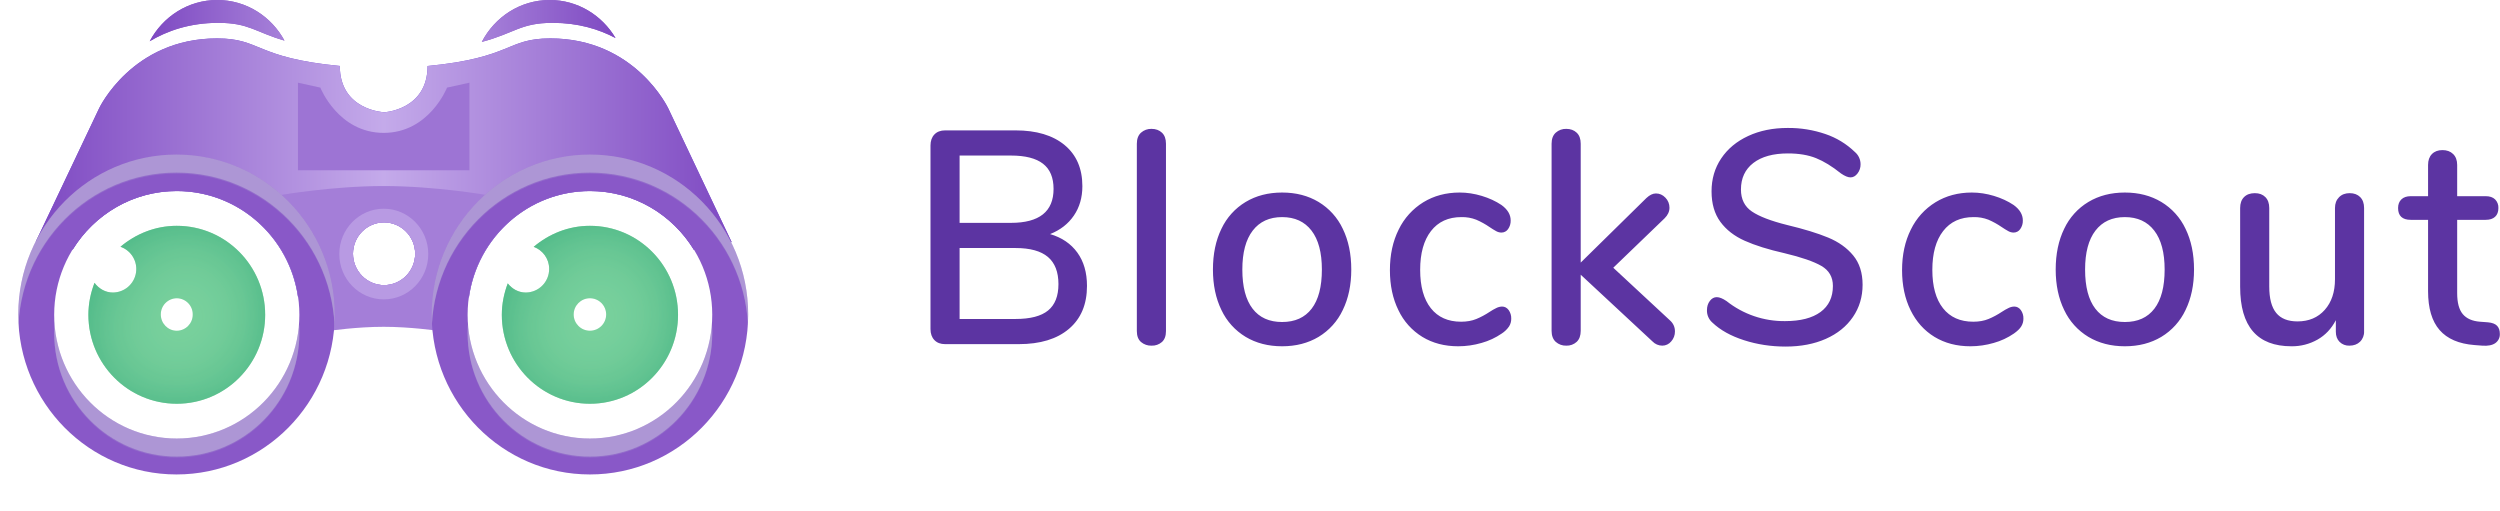
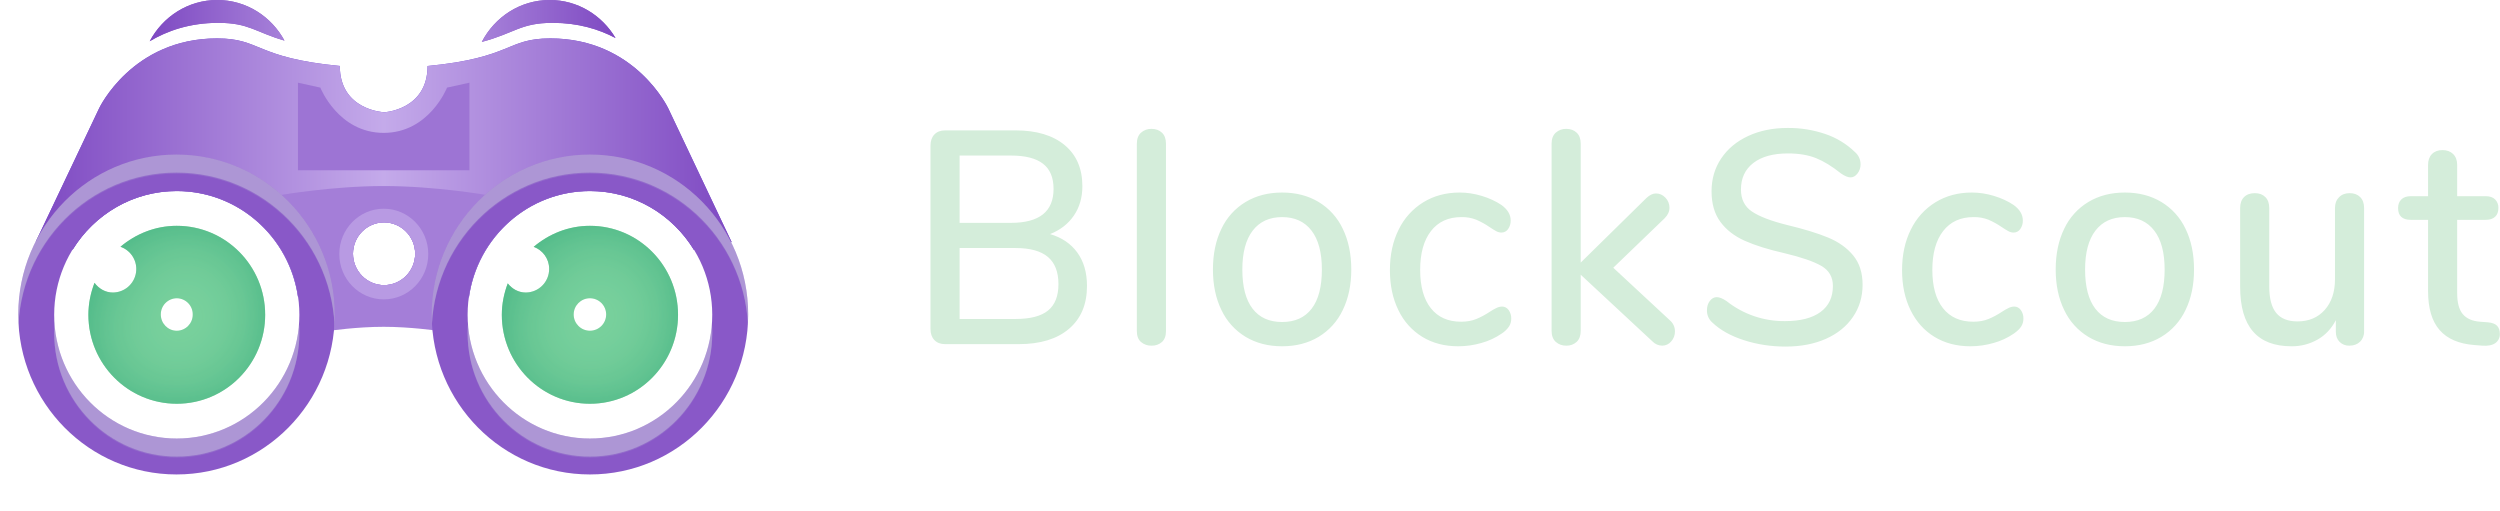
<svg xmlns="http://www.w3.org/2000/svg" height="28" width="137">
  <linearGradient id="a" x1="0%" y1="0%" y2="0%">
    <stop offset="0" stop-color="#7e49c2" />
    <stop offset=".5" stop-color="#c4aaea" />
    <stop offset="1" stop-color="#7e49c2" />
  </linearGradient>
  <filter id="b">
    <feOffset dy="1" in="SourceAlpha" />
    <feGaussianBlur result="blurOut" />
    <feFlood flood-color="#f6f6f6" result="floodOut" />
    <feComposite in="floodOut" in2="blurOut" operator="out" result="compOut" />
    <feComposite in="compOut" in2="SourceAlpha" operator="in" />
    <feComponentTransfer>
      <feFuncA slope=".25" type="linear" />
    </feComponentTransfer>
    <feBlend in2="SourceGraphic" />
  </filter>
  <filter id="c">
    <feOffset in="SourceAlpha" />
    <feGaussianBlur result="blurOut" stdDeviation="2.236" />
    <feFlood flood-color="#35b080" result="floodOut" />
    <feComposite in="floodOut" in2="blurOut" operator="out" result="compOut" />
    <feComposite in="compOut" in2="SourceAlpha" operator="in" />
    <feComponentTransfer>
      <feFuncA type="linear" />
    </feComponentTransfer>
    <feBlend in2="SourceGraphic" />
  </filter>
  <filter id="d">
    <feOffset dy="1" in="SourceAlpha" />
    <feGaussianBlur result="blurOut" />
    <feFlood flood-color="#f6f6f6" result="floodOut" />
    <feComposite in="floodOut" in2="blurOut" operator="out" result="compOut" />
    <feComposite in="compOut" in2="SourceAlpha" operator="in" />
    <feComponentTransfer>
      <feFuncA slope=".25" type="linear" />
    </feComponentTransfer>
    <feBlend in2="SourceGraphic" />
  </filter>
  <filter id="e">
    <feOffset in="SourceAlpha" />
    <feGaussianBlur result="blurOut" stdDeviation="2.236" />
    <feFlood flood-color="#35b080" result="floodOut" />
    <feComposite in="floodOut" in2="blurOut" operator="out" result="compOut" />
    <feComposite in="compOut" in2="SourceAlpha" operator="in" />
    <feComponentTransfer>
      <feFuncA type="linear" />
    </feComponentTransfer>
    <feBlend in2="SourceGraphic" />
  </filter>
  <path d="m30.285 1.252c-1.758 0-2.069.563-3.882 1.045.706-1.36 2.099-2.297 3.722-2.297 1.539 0 2.871.842 3.608 2.086-.913-.485-2.05-.834-3.448-.834zm-22.081 1.008c.712-1.339 2.093-2.26 3.702-2.26 1.595 0 2.967.906 3.684 2.226-1.596-.464-1.952-.974-3.626-.974-1.562 0-2.798.435-3.76 1.008z" fill="#8957c8" fill-rule="evenodd" />
  <path d="m30.285 1.252c-1.758 0-2.069.563-3.882 1.045.706-1.36 2.099-2.297 3.722-2.297 1.539 0 2.871.842 3.608 2.086-.913-.485-2.05-.834-3.448-.834zm-22.081 1.008c.712-1.339 2.093-2.26 3.702-2.26 1.595 0 2.967.906 3.684 2.226-1.596-.464-1.952-.974-3.626-.974-1.562 0-2.798.435-3.76 1.008z" fill="url(#a)" />
  <path d="m38.029 13.695c-1.181-1.933-3.289-3.226-5.701-3.226-3.376 0-6.161 2.527-6.627 5.812l-4.674.98v-.027l-4.702-.984c-.48-3.27-3.264-5.781-6.638-5.781-2.405 0-4.51 1.28-5.697 3.199l-2.029-.425 3.472-7.309s1.804-3.83 6.462-3.83c2.416 0 2.076 1.063 6.728 1.51 0 2.421 2.404 2.535 2.404 2.535v.008s2.403-.115 2.403-2.54c4.653-.448 4.312-1.513 6.729-1.513 4.658 0 6.462 3.836 6.462 3.836l3.471 7.323zm-16.982-1.508c-.941 0-1.703.77-1.703 1.719s.762 1.719 1.703 1.719c.94 0 1.703-.77 1.703-1.719s-.763-1.719-1.703-1.719z" fill="#704ad5" fill-rule="evenodd" />
  <path d="m38.029 13.695c-1.181-1.933-3.289-3.226-5.701-3.226-3.376 0-6.161 2.527-6.627 5.812l-4.674.98v-.027l-4.702-.984c-.48-3.27-3.264-5.781-6.638-5.781-2.405 0-4.51 1.28-5.697 3.199l-2.029-.425 3.472-7.309s1.804-3.83 6.462-3.83c2.416 0 2.076 1.063 6.728 1.51 0 2.421 2.404 2.535 2.404 2.535v.008s2.403-.115 2.403-2.54c4.653-.448 4.312-1.513 6.729-1.513 4.658 0 6.462 3.836 6.462 3.836l3.471 7.323zm-16.982-1.508c-.941 0-1.703.77-1.703 1.719s.762 1.719 1.703 1.719c.94 0 1.703-.77 1.703-1.719s-.763-1.719-1.703-1.719z" fill="url(#a)" />
  <g fill-rule="evenodd">
    <path d="m23.964 18.124s-1.477-.215-2.937-.215c-1.477 0-2.938.215-2.938.215l-2.67-7.443s2.8-.486 5.608-.486c2.799 0 5.607.486 5.607.486zm-2.917-5.937c-.941 0-1.703.77-1.703 1.719s.762 1.719 1.703 1.719c.94 0 1.703-.77 1.703-1.719s-.763-1.719-1.703-1.719z" fill="#a47ed8" />
    <path d="m21.031 16.406c-1.346 0-2.437-1.112-2.437-2.484s1.091-2.484 2.437-2.484 2.438 1.112 2.438 2.484-1.092 2.484-2.438 2.484zm.016-4.219c-.941 0-1.703.77-1.703 1.719s.762 1.719 1.703 1.719c.94 0 1.703-.77 1.703-1.719s-.763-1.719-1.703-1.719z" fill="#b89ae3" />
    <path d="m16.327 4.531v4.801h9.399v-4.801l-1.228.27s-.976 2.481-3.471 2.481c-2.496 0-3.472-2.481-3.472-2.481z" fill="#9d74d4" />
    <path d="m32.328 26c-4.789 0-8.672-3.925-8.672-8.766s3.883-8.765 8.672-8.765 8.672 3.924 8.672 8.765-3.883 8.766-8.672 8.766zm0-15.531c-3.702 0-6.703 3.036-6.703 6.781s3.001 6.781 6.703 6.781 6.703-3.036 6.703-6.781-3.001-6.781-6.703-6.781z" fill="#8958c8" filter="url(#b)" />
    <path d="m32.328 22.125c-2.666 0-4.828-2.183-4.828-4.875 0-.608.124-1.184.325-1.721.235.299.581.502.987.502a1.29 1.29 0 0 0 1.282-1.297c0-.56-.356-1.027-.848-1.208.838-.708 1.904-1.151 3.082-1.151 2.667 0 4.828 2.183 4.828 4.875s-2.161 4.875-4.828 4.875zm0-5.781a.89.89 0 1 0 -.001 1.78.89.89 0 0 0 .001-1.78z" fill="#80d6a1" filter="url(#c)" />
    <path d="m9.672 26c-4.789 0-8.672-3.925-8.672-8.766s3.883-8.765 8.672-8.765 8.672 3.924 8.672 8.765-3.883 8.766-8.672 8.766zm.015-15.531c-3.71 0-6.718 3.036-6.718 6.781s3.008 6.781 6.718 6.781c3.711 0 6.719-3.036 6.719-6.781s-3.008-6.781-6.719-6.781z" fill="#8958c8" filter="url(#d)" />
    <path d="m9.687 22.125c-2.675 0-4.843-2.183-4.843-4.875 0-.619.126-1.207.335-1.752.234.316.589.533 1.008.533a1.29 1.29 0 0 0 .414-2.509c.84-.706 1.907-1.147 3.086-1.147 2.676 0 4.844 2.183 4.844 4.875s-2.168 4.875-4.844 4.875zm0-5.781a.882.882 0 0 0 -.875.89c0 .492.392.891.875.891a.883.883 0 0 0 .875-.891.882.882 0 0 0 -.875-.89z" fill="#80d6a1" filter="url(#e)" />
-     <path d="m136.217 12.047h-1.564v4.021c0 .521.103.903.308 1.146.206.244.519.383.94.416l.442.033c.232.022.398.086.498.191.1.106.15.252.15.44a.584.584 0 0 1 -.245.507c-.163.117-.403.164-.719.141l-.426-.033c-.853-.066-1.49-.34-1.911-.822s-.632-1.194-.632-2.135v-3.905h-.948c-.463 0-.695-.216-.695-.648 0-.2.061-.357.182-.474.121-.116.292-.174.513-.174h.948v-1.712c0-.254.071-.454.213-.598s.334-.216.577-.216c.242 0 .437.072.584.216.148.144.221.344.221.598v1.712h1.564c.221 0 .392.058.513.174a.628.628 0 0 1 .182.474c0 .21-.061.371-.182.482s-.292.166-.513.166zm-7.471 6.895a.723.723 0 0 1 -.537-.207c-.137-.139-.205-.324-.205-.557v-.631c-.242.465-.576.82-1.003 1.063a2.825 2.825 0 0 1 -1.429.366c-1.875 0-2.812-1.086-2.812-3.257v-4.32c0-.255.071-.454.213-.598.143-.144.34-.216.593-.216.242 0 .434.072.576.216s.213.343.213.598v4.303c0 .654.127 1.136.38 1.446.252.31.642.465 1.168.465.621 0 1.119-.21 1.493-.631s.561-.981.561-1.678v-3.905c0-.244.073-.44.221-.59.147-.15.342-.224.584-.224s.434.072.577.216c.142.144.213.343.213.598v6.763a.753.753 0 0 1 -.221.564c-.148.144-.343.216-.585.216zm-10.306-.481c-.574.343-1.239.515-1.998.515-.758 0-1.424-.172-1.998-.515a3.406 3.406 0 0 1 -1.326-1.471c-.311-.637-.466-1.376-.466-2.218 0-.853.155-1.598.466-2.235a3.397 3.397 0 0 1 1.326-1.47c.574-.344 1.24-.516 1.998-.516.759 0 1.424.172 1.998.516a3.406 3.406 0 0 1 1.327 1.47c.311.637.466 1.382.466 2.235 0 .842-.155 1.581-.466 2.218a3.414 3.414 0 0 1 -1.327 1.471zm-.387-5.824c-.379-.493-.916-.74-1.611-.74s-1.232.247-1.611.74-.568 1.204-.568 2.135c0 .942.187 1.656.56 2.143.374.488.914.731 1.619.731.706 0 1.245-.243 1.619-.731.374-.487.561-1.201.561-2.143 0-.931-.189-1.642-.569-2.135zm-9.918 4.993c.316 0 .594-.05.837-.15.242-.099.489-.232.742-.399a2.94 2.94 0 0 1 .348-.199.744.744 0 0 1 .316-.083c.147 0 .268.064.363.191a.77.77 0 0 1 .142.474c0 .155-.04.296-.119.423-.078.128-.213.258-.402.391a3.697 3.697 0 0 1 -1.106.515 4.577 4.577 0 0 1 -1.279.183c-.748 0-1.403-.172-1.967-.515-.563-.344-1-.831-1.311-1.463-.31-.631-.466-1.362-.466-2.193 0-.842.161-1.584.482-2.226a3.587 3.587 0 0 1 1.351-1.496c.579-.354 1.242-.532 1.99-.532.4 0 .803.061 1.208.183s.766.288 1.082.499c.337.244.505.526.505.847a.77.77 0 0 1 -.142.474.436.436 0 0 1 -.363.191.6.6 0 0 1 -.284-.075 4.299 4.299 0 0 1 -.364-.224 4.29 4.29 0 0 0 -.734-.407 2.12 2.12 0 0 0 -.814-.142c-.716 0-1.271.255-1.666.765-.395.509-.592 1.218-.592 2.127 0 .908.195 1.609.584 2.101.39.493.943.74 1.659.74zm-10.204-5.301c.927.222 1.677.452 2.251.69s1.032.565 1.374.98c.342.416.514.95.514 1.604 0 .664-.177 1.254-.53 1.769-.352.515-.847.914-1.484 1.197-.637.282-1.372.423-2.204.423-.8 0-1.561-.116-2.282-.349-.721-.232-1.298-.553-1.729-.963a.867.867 0 0 1 -.3-.682c0-.199.052-.368.157-.506.106-.139.232-.208.38-.208.147 0 .326.072.537.216a5.07 5.07 0 0 0 3.206 1.097c.842 0 1.49-.167 1.943-.499.452-.332.679-.808.679-1.429 0-.487-.211-.853-.632-1.097-.421-.243-1.095-.476-2.022-.697-.884-.2-1.611-.427-2.179-.682-.569-.254-1.014-.6-1.335-1.038s-.482-.994-.482-1.67.176-1.277.529-1.803.845-.936 1.477-1.229c.632-.294 1.353-.441 2.164-.441a6.2 6.2 0 0 1 2.069.333 4.298 4.298 0 0 1 1.611.98.88.88 0 0 1 .316.681.794.794 0 0 1 -.166.499c-.11.144-.239.216-.387.216-.137 0-.31-.072-.521-.216-.484-.388-.94-.668-1.366-.839-.427-.172-.94-.258-1.54-.258-.811 0-1.443.175-1.896.523-.452.349-.679.834-.679 1.454 0 .532.2.934.6 1.205.401.272 1.043.518 1.927.739zm-6.839 6.613a.747.747 0 0 1 -.537-.232l-3.932-3.656v3.074c0 .266-.074.468-.222.607a.798.798 0 0 1 -.568.207.829.829 0 0 1 -.577-.207c-.152-.139-.229-.341-.229-.607v-10.252c0-.266.077-.468.229-.606a.825.825 0 0 1 .577-.208c.231 0 .421.069.568.208.148.138.222.34.222.606v6.514l3.601-3.539c.179-.167.352-.25.521-.25.2 0 .374.078.521.233a.771.771 0 0 1 .221.548c0 .211-.089.405-.268.582l-2.812 2.708 3.096 2.875c.19.166.284.371.284.615a.8.8 0 0 1 -.205.548.632.632 0 0 1 -.49.232zm-11.024-1.312c.316 0 .595-.05.837-.15.242-.099.49-.232.742-.399a2.94 2.94 0 0 1 .348-.199.748.748 0 0 1 .316-.083c.147 0 .268.064.363.191a.77.77 0 0 1 .142.474.784.784 0 0 1 -.118.423 1.422 1.422 0 0 1 -.403.391 3.697 3.697 0 0 1 -1.106.515 4.572 4.572 0 0 1 -1.279.183c-.748 0-1.403-.172-1.966-.515a3.444 3.444 0 0 1 -1.311-1.463c-.311-.631-.466-1.362-.466-2.193 0-.842.16-1.584.481-2.226a3.6 3.6 0 0 1 1.351-1.496c.579-.354 1.242-.532 1.99-.532.4 0 .803.061 1.208.183.406.122.766.288 1.082.499.337.244.506.526.506.847a.777.777 0 0 1 -.142.474.436.436 0 0 1 -.364.191.603.603 0 0 1 -.284-.075 4.153 4.153 0 0 1 -.363-.224 4.295 4.295 0 0 0 -.735-.407 2.112 2.112 0 0 0 -.813-.142c-.716 0-1.272.255-1.667.765-.394.509-.592 1.218-.592 2.127 0 .908.195 1.609.585 2.101.389.493.942.74 1.658.74zm-7.81.831c-.574.343-1.24.515-1.998.515-.759 0-1.425-.172-1.998-.515a3.408 3.408 0 0 1 -1.327-1.471c-.311-.637-.466-1.376-.466-2.218 0-.853.155-1.598.466-2.235a3.4 3.4 0 0 1 1.327-1.47c.573-.344 1.239-.516 1.998-.516.758 0 1.424.172 1.998.516a3.404 3.404 0 0 1 1.326 1.47c.311.637.466 1.382.466 2.235 0 .842-.155 1.581-.466 2.218a3.412 3.412 0 0 1 -1.326 1.471zm-.387-5.824c-.379-.493-.916-.74-1.611-.74s-1.232.247-1.611.74-.569 1.204-.569 2.135c0 .942.187 1.656.561 2.143.373.488.913.731 1.619.731.705 0 1.245-.243 1.619-.731.373-.487.56-1.201.56-2.143 0-.931-.189-1.642-.568-2.135zm-8.766 6.305a.847.847 0 0 1 -.577-.199c-.152-.133-.229-.332-.229-.598v-10.269c0-.266.077-.468.229-.606a.825.825 0 0 1 .577-.208c.231 0 .421.069.568.208.148.138.222.34.222.606v10.269c0 .266-.074.465-.222.598a.815.815 0 0 1 -.568.199zm-3.538-3.273c0 1.008-.329 1.792-.987 2.351-.658.56-1.577.839-2.756.839h-4.028c-.253 0-.45-.074-.592-.224-.142-.149-.213-.351-.213-.606v-10.053c0-.255.071-.457.213-.606.142-.15.339-.225.592-.225h3.854c1.147 0 2.045.269 2.693.806.647.538.971 1.288.971 2.252 0 .62-.155 1.157-.466 1.611-.31.455-.745.792-1.303 1.014.642.188 1.14.526 1.493 1.013.353.488.529 1.097.529 1.828zm-1.832-5.317c0-.62-.192-1.08-.577-1.379-.384-.299-.971-.449-1.761-.449h-2.811v3.689h2.811c1.558 0 2.338-.62 2.338-1.861zm-.308 3.73c-.385-.326-.977-.49-1.777-.49h-3.064v3.888h3.064c.811 0 1.406-.155 1.785-.465s.568-.792.568-1.446c0-.664-.192-1.16-.576-1.487z" fill="#5c34a2" />
+     <path d="m136.217 12.047h-1.564v4.021c0 .521.103.903.308 1.146.206.244.519.383.94.416l.442.033c.232.022.398.086.498.191.1.106.15.252.15.44a.584.584 0 0 1 -.245.507c-.163.117-.403.164-.719.141l-.426-.033c-.853-.066-1.49-.34-1.911-.822s-.632-1.194-.632-2.135v-3.905h-.948c-.463 0-.695-.216-.695-.648 0-.2.061-.357.182-.474.121-.116.292-.174.513-.174h.948v-1.712c0-.254.071-.454.213-.598s.334-.216.577-.216c.242 0 .437.072.584.216.148.144.221.344.221.598v1.712h1.564c.221 0 .392.058.513.174a.628.628 0 0 1 .182.474c0 .21-.061.371-.182.482s-.292.166-.513.166zm-7.471 6.895a.723.723 0 0 1 -.537-.207c-.137-.139-.205-.324-.205-.557v-.631c-.242.465-.576.82-1.003 1.063a2.825 2.825 0 0 1 -1.429.366c-1.875 0-2.812-1.086-2.812-3.257v-4.32c0-.255.071-.454.213-.598.143-.144.34-.216.593-.216.242 0 .434.072.576.216s.213.343.213.598v4.303c0 .654.127 1.136.38 1.446.252.31.642.465 1.168.465.621 0 1.119-.21 1.493-.631s.561-.981.561-1.678v-3.905c0-.244.073-.44.221-.59.147-.15.342-.224.584-.224s.434.072.577.216c.142.144.213.343.213.598v6.763a.753.753 0 0 1 -.221.564c-.148.144-.343.216-.585.216zm-10.306-.481c-.574.343-1.239.515-1.998.515-.758 0-1.424-.172-1.998-.515a3.406 3.406 0 0 1 -1.326-1.471c-.311-.637-.466-1.376-.466-2.218 0-.853.155-1.598.466-2.235a3.397 3.397 0 0 1 1.326-1.47c.574-.344 1.24-.516 1.998-.516.759 0 1.424.172 1.998.516a3.406 3.406 0 0 1 1.327 1.47c.311.637.466 1.382.466 2.235 0 .842-.155 1.581-.466 2.218a3.414 3.414 0 0 1 -1.327 1.471zm-.387-5.824c-.379-.493-.916-.74-1.611-.74s-1.232.247-1.611.74-.568 1.204-.568 2.135c0 .942.187 1.656.56 2.143.374.488.914.731 1.619.731.706 0 1.245-.243 1.619-.731.374-.487.561-1.201.561-2.143 0-.931-.189-1.642-.569-2.135zm-9.918 4.993c.316 0 .594-.05.837-.15.242-.099.489-.232.742-.399a2.94 2.94 0 0 1 .348-.199.744.744 0 0 1 .316-.083c.147 0 .268.064.363.191a.77.77 0 0 1 .142.474c0 .155-.04.296-.119.423-.078.128-.213.258-.402.391a3.697 3.697 0 0 1 -1.106.515 4.577 4.577 0 0 1 -1.279.183c-.748 0-1.403-.172-1.967-.515-.563-.344-1-.831-1.311-1.463-.31-.631-.466-1.362-.466-2.193 0-.842.161-1.584.482-2.226a3.587 3.587 0 0 1 1.351-1.496c.579-.354 1.242-.532 1.99-.532.4 0 .803.061 1.208.183s.766.288 1.082.499c.337.244.505.526.505.847a.77.77 0 0 1 -.142.474.436.436 0 0 1 -.363.191.6.6 0 0 1 -.284-.075 4.299 4.299 0 0 1 -.364-.224 4.29 4.29 0 0 0 -.734-.407 2.12 2.12 0 0 0 -.814-.142c-.716 0-1.271.255-1.666.765-.395.509-.592 1.218-.592 2.127 0 .908.195 1.609.584 2.101.39.493.943.74 1.659.74zm-10.204-5.301c.927.222 1.677.452 2.251.69s1.032.565 1.374.98c.342.416.514.95.514 1.604 0 .664-.177 1.254-.53 1.769-.352.515-.847.914-1.484 1.197-.637.282-1.372.423-2.204.423-.8 0-1.561-.116-2.282-.349-.721-.232-1.298-.553-1.729-.963a.867.867 0 0 1 -.3-.682c0-.199.052-.368.157-.506.106-.139.232-.208.38-.208.147 0 .326.072.537.216a5.07 5.07 0 0 0 3.206 1.097c.842 0 1.49-.167 1.943-.499.452-.332.679-.808.679-1.429 0-.487-.211-.853-.632-1.097-.421-.243-1.095-.476-2.022-.697-.884-.2-1.611-.427-2.179-.682-.569-.254-1.014-.6-1.335-1.038s-.482-.994-.482-1.67.176-1.277.529-1.803.845-.936 1.477-1.229c.632-.294 1.353-.441 2.164-.441a6.2 6.2 0 0 1 2.069.333 4.298 4.298 0 0 1 1.611.98.88.88 0 0 1 .316.681.794.794 0 0 1 -.166.499c-.11.144-.239.216-.387.216-.137 0-.31-.072-.521-.216-.484-.388-.94-.668-1.366-.839-.427-.172-.94-.258-1.54-.258-.811 0-1.443.175-1.896.523-.452.349-.679.834-.679 1.454 0 .532.2.934.6 1.205.401.272 1.043.518 1.927.739zm-6.839 6.613a.747.747 0 0 1 -.537-.232l-3.932-3.656v3.074c0 .266-.074.468-.222.607a.798.798 0 0 1 -.568.207.829.829 0 0 1 -.577-.207c-.152-.139-.229-.341-.229-.607v-10.252c0-.266.077-.468.229-.606a.825.825 0 0 1 .577-.208c.231 0 .421.069.568.208.148.138.222.34.222.606v6.514l3.601-3.539c.179-.167.352-.25.521-.25.2 0 .374.078.521.233a.771.771 0 0 1 .221.548c0 .211-.089.405-.268.582l-2.812 2.708 3.096 2.875c.19.166.284.371.284.615a.8.8 0 0 1 -.205.548.632.632 0 0 1 -.49.232zm-11.024-1.312c.316 0 .595-.05.837-.15.242-.099.49-.232.742-.399a2.94 2.94 0 0 1 .348-.199.748.748 0 0 1 .316-.083c.147 0 .268.064.363.191a.77.77 0 0 1 .142.474.784.784 0 0 1 -.118.423 1.422 1.422 0 0 1 -.403.391 3.697 3.697 0 0 1 -1.106.515 4.572 4.572 0 0 1 -1.279.183c-.748 0-1.403-.172-1.966-.515a3.444 3.444 0 0 1 -1.311-1.463c-.311-.631-.466-1.362-.466-2.193 0-.842.16-1.584.481-2.226a3.6 3.6 0 0 1 1.351-1.496c.579-.354 1.242-.532 1.99-.532.4 0 .803.061 1.208.183.406.122.766.288 1.082.499.337.244.506.526.506.847a.777.777 0 0 1 -.142.474.436.436 0 0 1 -.364.191.603.603 0 0 1 -.284-.075 4.153 4.153 0 0 1 -.363-.224 4.295 4.295 0 0 0 -.735-.407 2.112 2.112 0 0 0 -.813-.142c-.716 0-1.272.255-1.667.765-.394.509-.592 1.218-.592 2.127 0 .908.195 1.609.585 2.101.389.493.942.74 1.658.74zm-7.81.831c-.574.343-1.24.515-1.998.515-.759 0-1.425-.172-1.998-.515a3.408 3.408 0 0 1 -1.327-1.471c-.311-.637-.466-1.376-.466-2.218 0-.853.155-1.598.466-2.235a3.4 3.4 0 0 1 1.327-1.47c.573-.344 1.239-.516 1.998-.516.758 0 1.424.172 1.998.516a3.404 3.404 0 0 1 1.326 1.47c.311.637.466 1.382.466 2.235 0 .842-.155 1.581-.466 2.218a3.412 3.412 0 0 1 -1.326 1.471zm-.387-5.824c-.379-.493-.916-.74-1.611-.74s-1.232.247-1.611.74-.569 1.204-.569 2.135c0 .942.187 1.656.561 2.143.373.488.913.731 1.619.731.705 0 1.245-.243 1.619-.731.373-.487.56-1.201.56-2.143 0-.931-.189-1.642-.568-2.135zm-8.766 6.305a.847.847 0 0 1 -.577-.199c-.152-.133-.229-.332-.229-.598v-10.269c0-.266.077-.468.229-.606a.825.825 0 0 1 .577-.208c.231 0 .421.069.568.208.148.138.222.34.222.606v10.269c0 .266-.074.465-.222.598a.815.815 0 0 1 -.568.199zm-3.538-3.273c0 1.008-.329 1.792-.987 2.351-.658.56-1.577.839-2.756.839h-4.028c-.253 0-.45-.074-.592-.224-.142-.149-.213-.351-.213-.606v-10.053c0-.255.071-.457.213-.606.142-.15.339-.225.592-.225h3.854c1.147 0 2.045.269 2.693.806.647.538.971 1.288.971 2.252 0 .62-.155 1.157-.466 1.611-.31.455-.745.792-1.303 1.014.642.188 1.14.526 1.493 1.013.353.488.529 1.097.529 1.828zm-1.832-5.317c0-.62-.192-1.08-.577-1.379-.384-.299-.971-.449-1.761-.449h-2.811v3.689h2.811c1.558 0 2.338-.62 2.338-1.861zm-.308 3.73c-.385-.326-.977-.49-1.777-.49h-3.064v3.888h3.064c.811 0 1.406-.155 1.785-.465s.568-.792.568-1.446c0-.664-.192-1.16-.576-1.487z" fill="#D4EDDA" />
  </g>
</svg>
